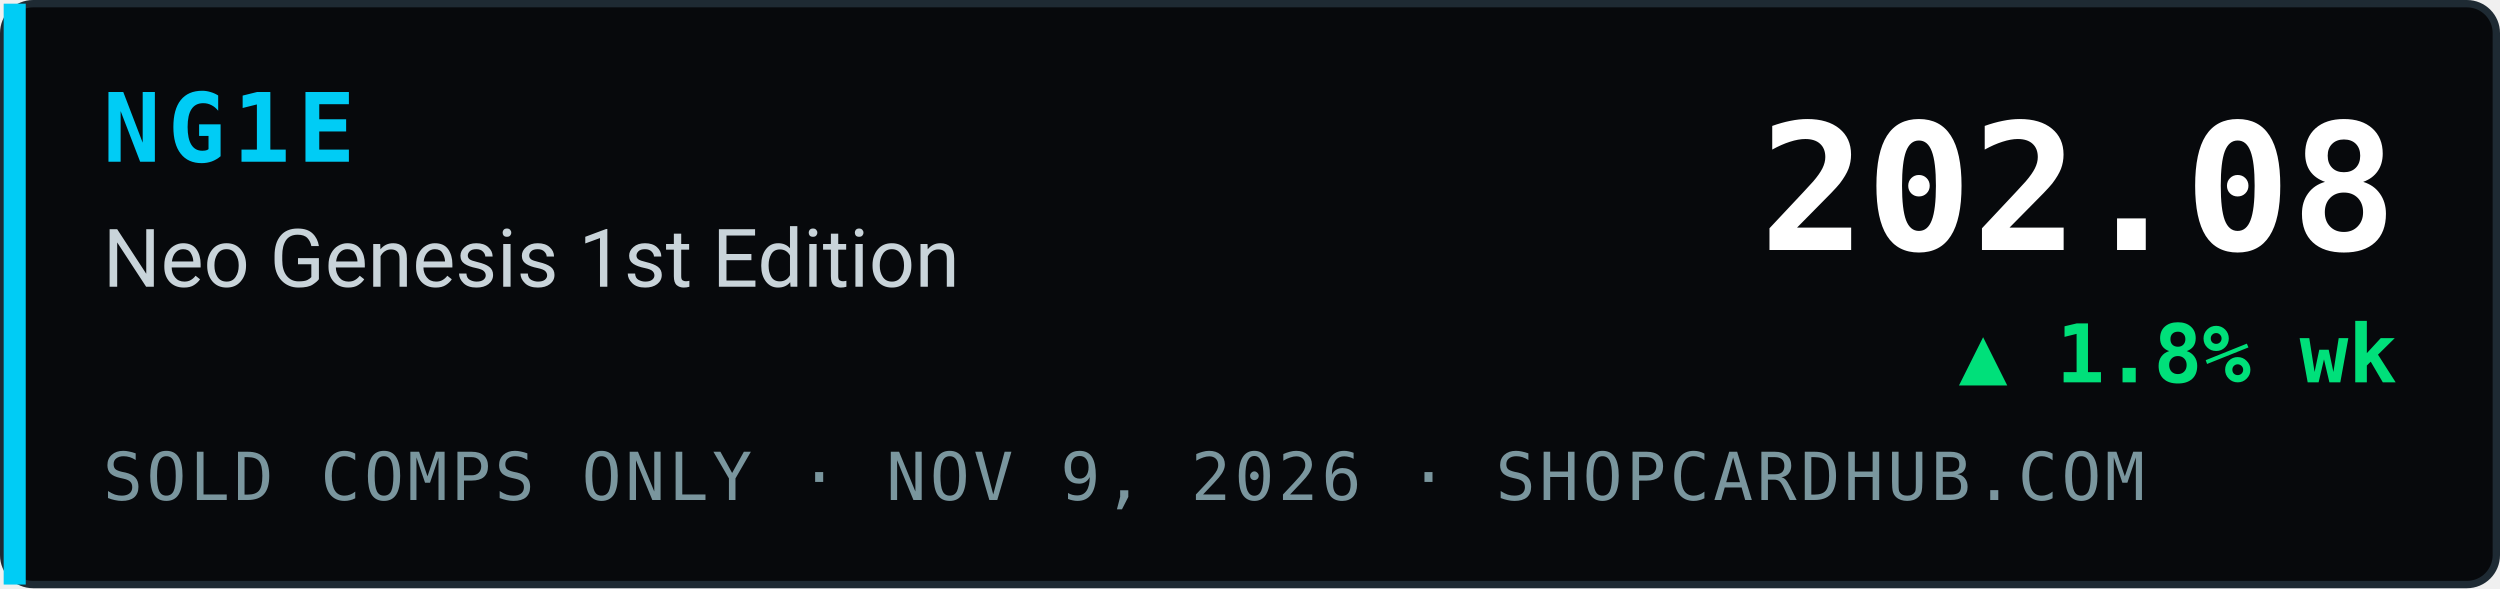
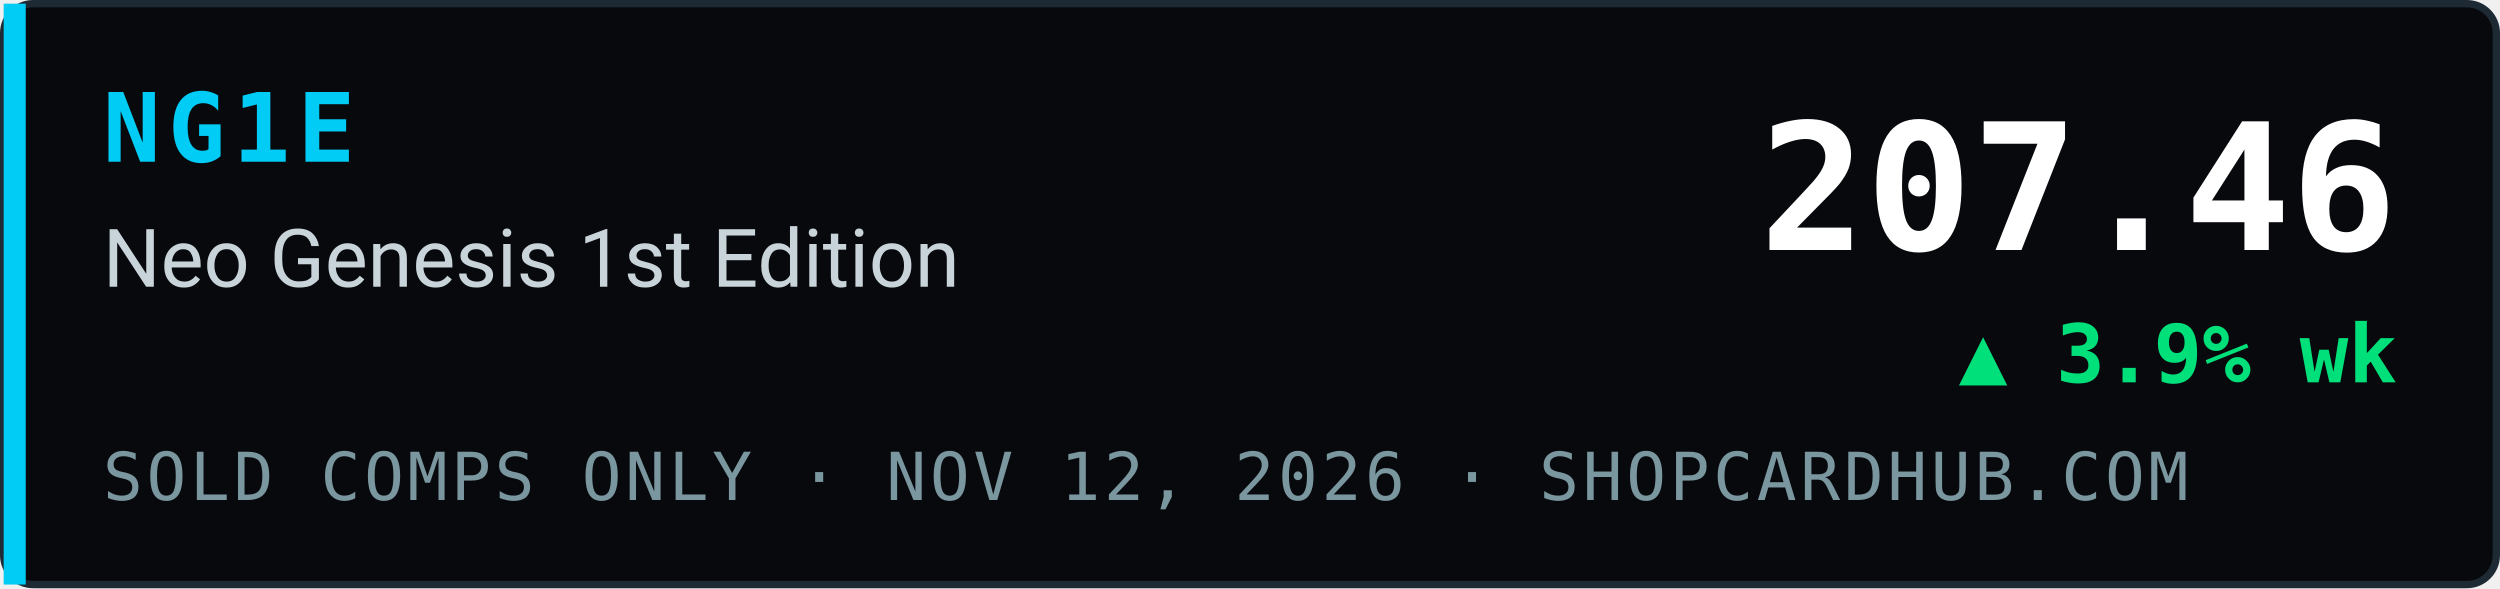
- <svg xmlns="http://www.w3.org/2000/svg" width="340" height="80" viewBox="0 0 340 80" role="img" aria-label="NG1E Neo Genesis 1st Edition index 202.08, ▲ 1.8% wk, sold comps only, ShopCardHub">
+ <svg xmlns="http://www.w3.org/2000/svg" width="340" height="80" viewBox="0 0 340 80" role="img" aria-label="NG1E Neo Genesis 1st Edition index 207.46, ▲ 3.9% wk, sold comps only, ShopCardHub">
  <rect x="0.5" y="0.5" width="339" height="79" rx="4" fill="#07090c" stroke="#1e2a33" />
  <rect x="0.5" y="0.5" width="3" height="79" fill="#00ccf5" />
  <text x="14" y="22" font-family="ui-monospace,SFMono-Regular,Menlo,Consolas,monospace" font-size="13" font-weight="700" fill="#00ccf5" letter-spacing="1">NG1E</text>
  <text x="14" y="39" font-family="system-ui,-apple-system,Segoe UI,Roboto,Helvetica,Arial,sans-serif" font-size="11" fill="#c9d4da">Neo Genesis 1st Edition</text>
-   <text x="14" y="68" font-family="ui-monospace,SFMono-Regular,Menlo,Consolas,monospace" font-size="9" fill="#7a969e" letter-spacing="0.5">SOLD COMPS ONLY · NOV 9, 2026 · SHOPCARDHUB.COM</text>
-   <text x="326" y="34" text-anchor="end" font-family="ui-monospace,SFMono-Regular,Menlo,Consolas,monospace" font-size="24" font-weight="700" fill="#ffffff">202.08</text>
-   <text x="326" y="52" text-anchor="end" font-family="ui-monospace,SFMono-Regular,Menlo,Consolas,monospace" font-size="11" font-weight="700" fill="#00e07a">▲ 1.8% wk</text>
+   <text x="14" y="68" font-family="ui-monospace,SFMono-Regular,Menlo,Consolas,monospace" font-size="9" fill="#7a969e" letter-spacing="0.5">SOLD COMPS ONLY · NOV 12, 2026 · SHOPCARDHUB.COM</text>
+   <text x="326" y="34" text-anchor="end" font-family="ui-monospace,SFMono-Regular,Menlo,Consolas,monospace" font-size="24" font-weight="700" fill="#ffffff">207.46</text>
+   <text x="326" y="52" text-anchor="end" font-family="ui-monospace,SFMono-Regular,Menlo,Consolas,monospace" font-size="11" font-weight="700" fill="#00e07a">▲ 3.9% wk</text>
</svg>
